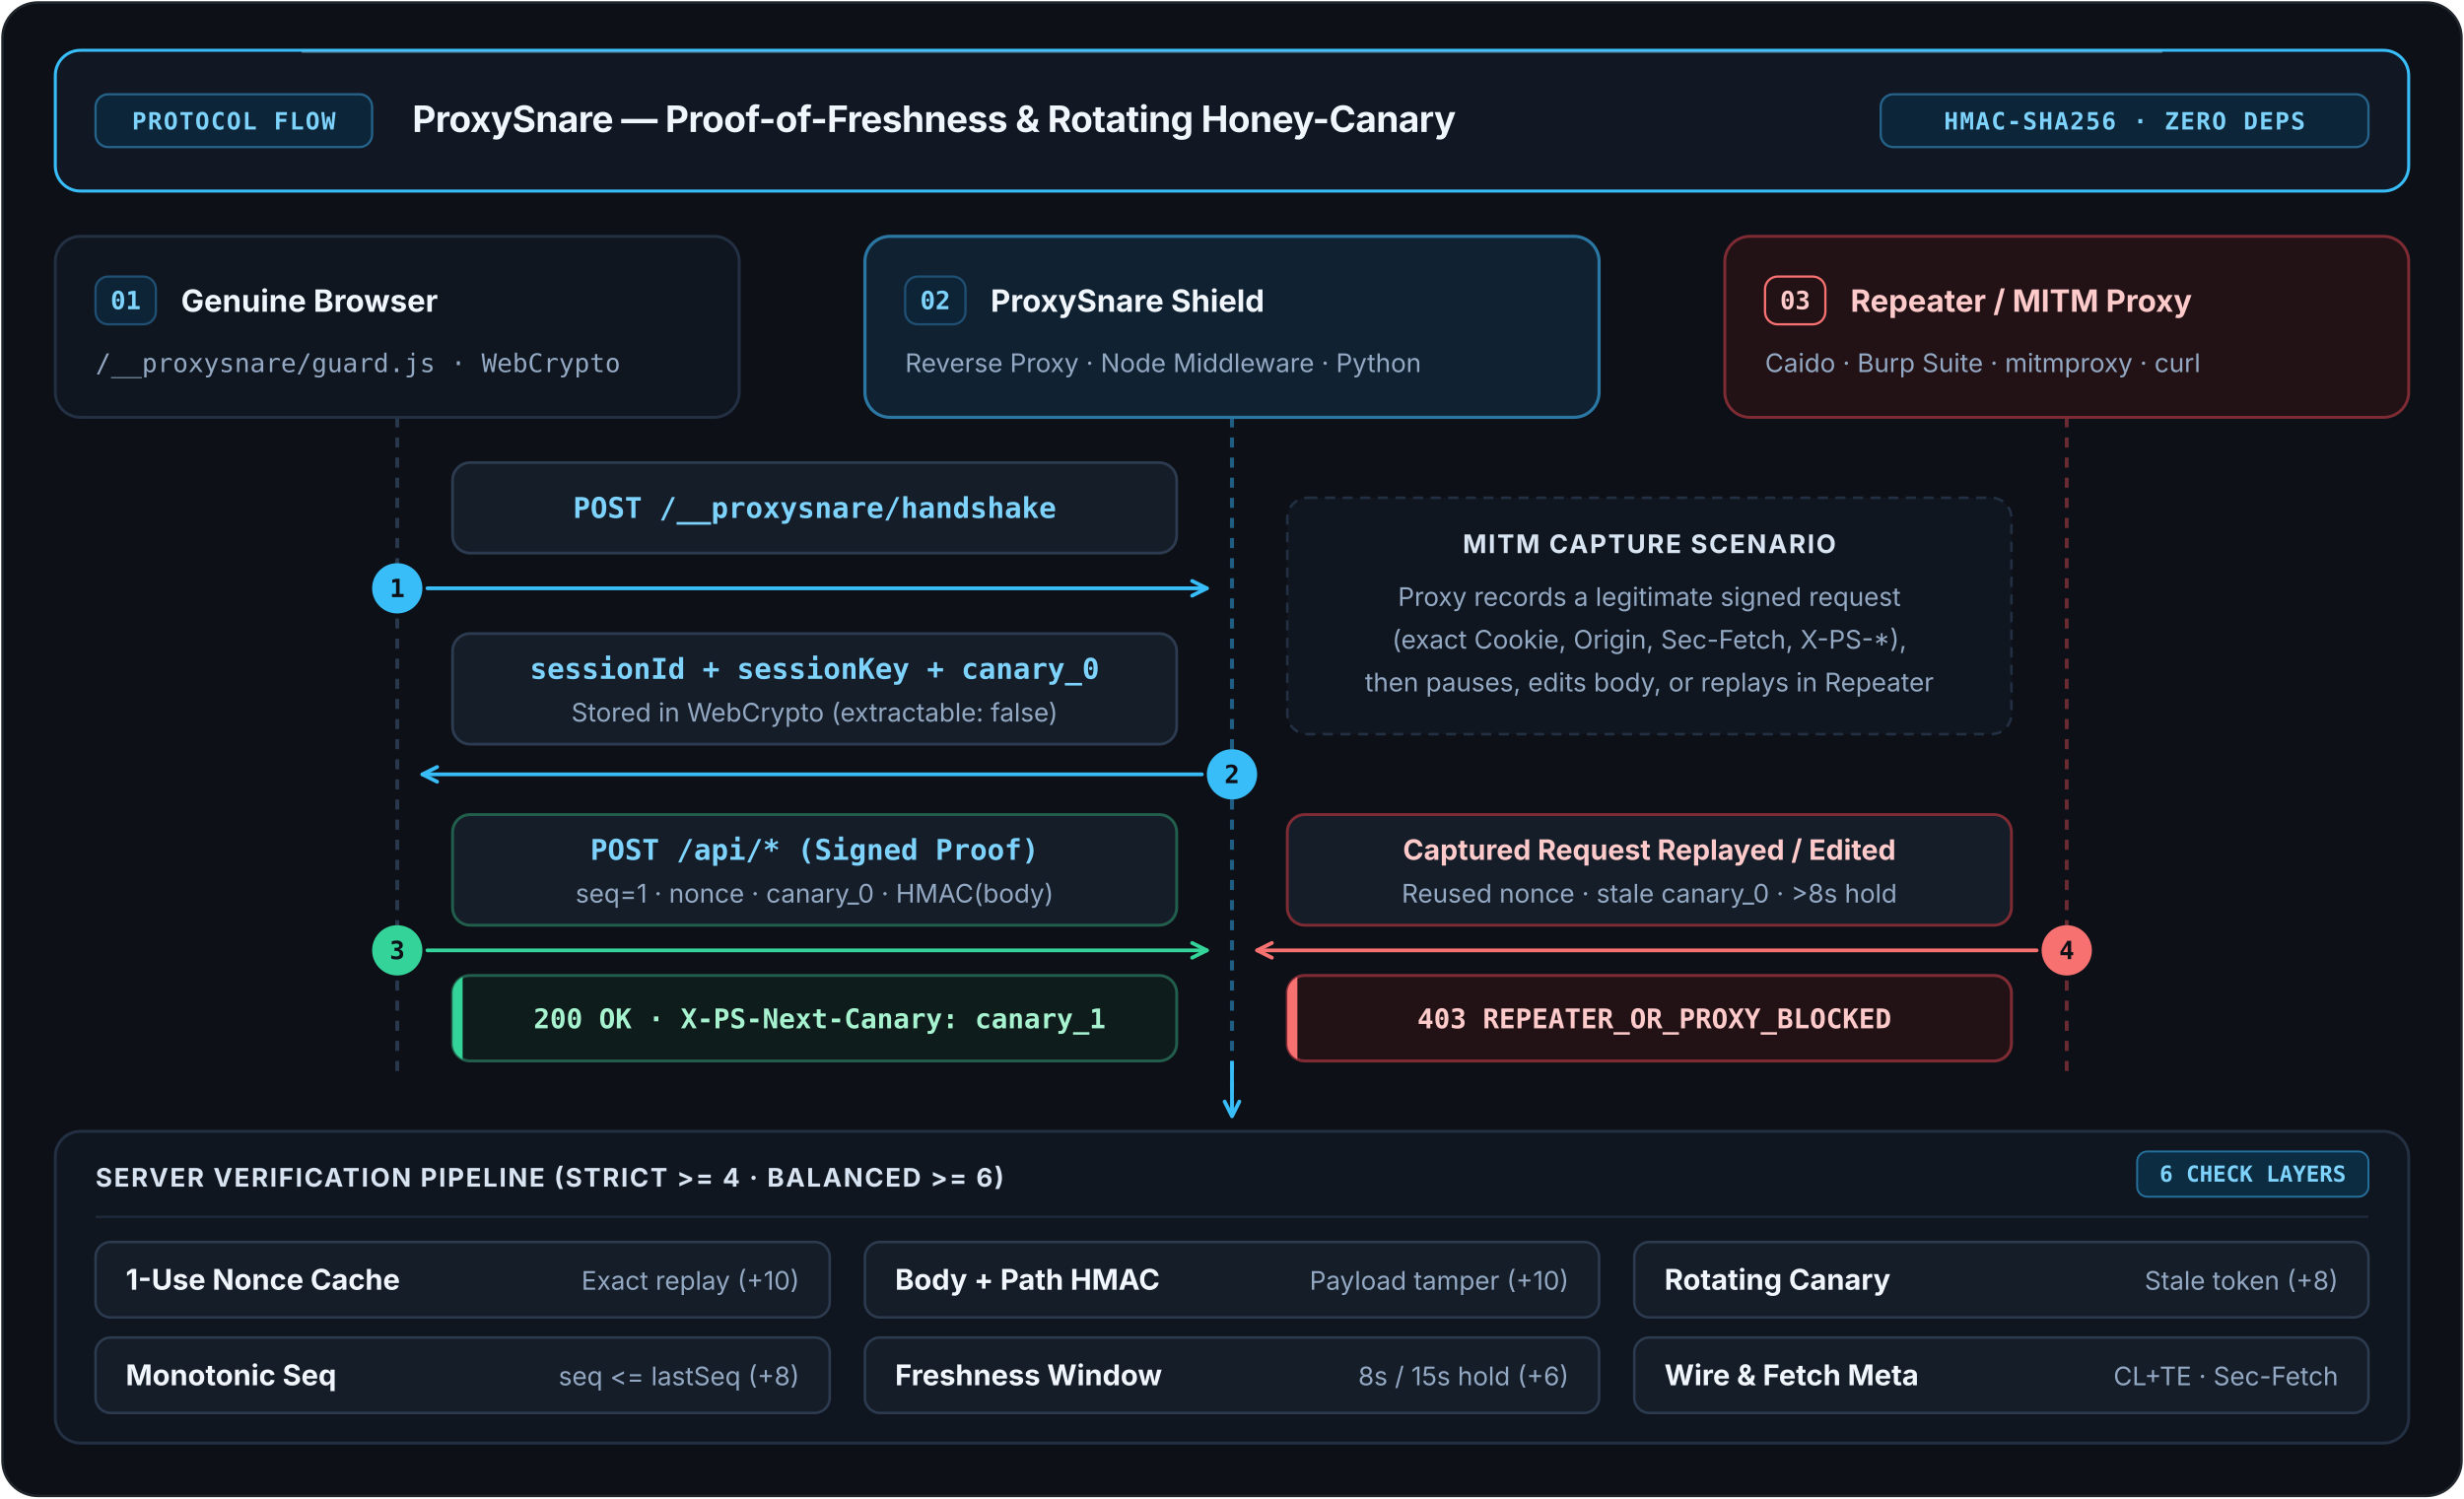
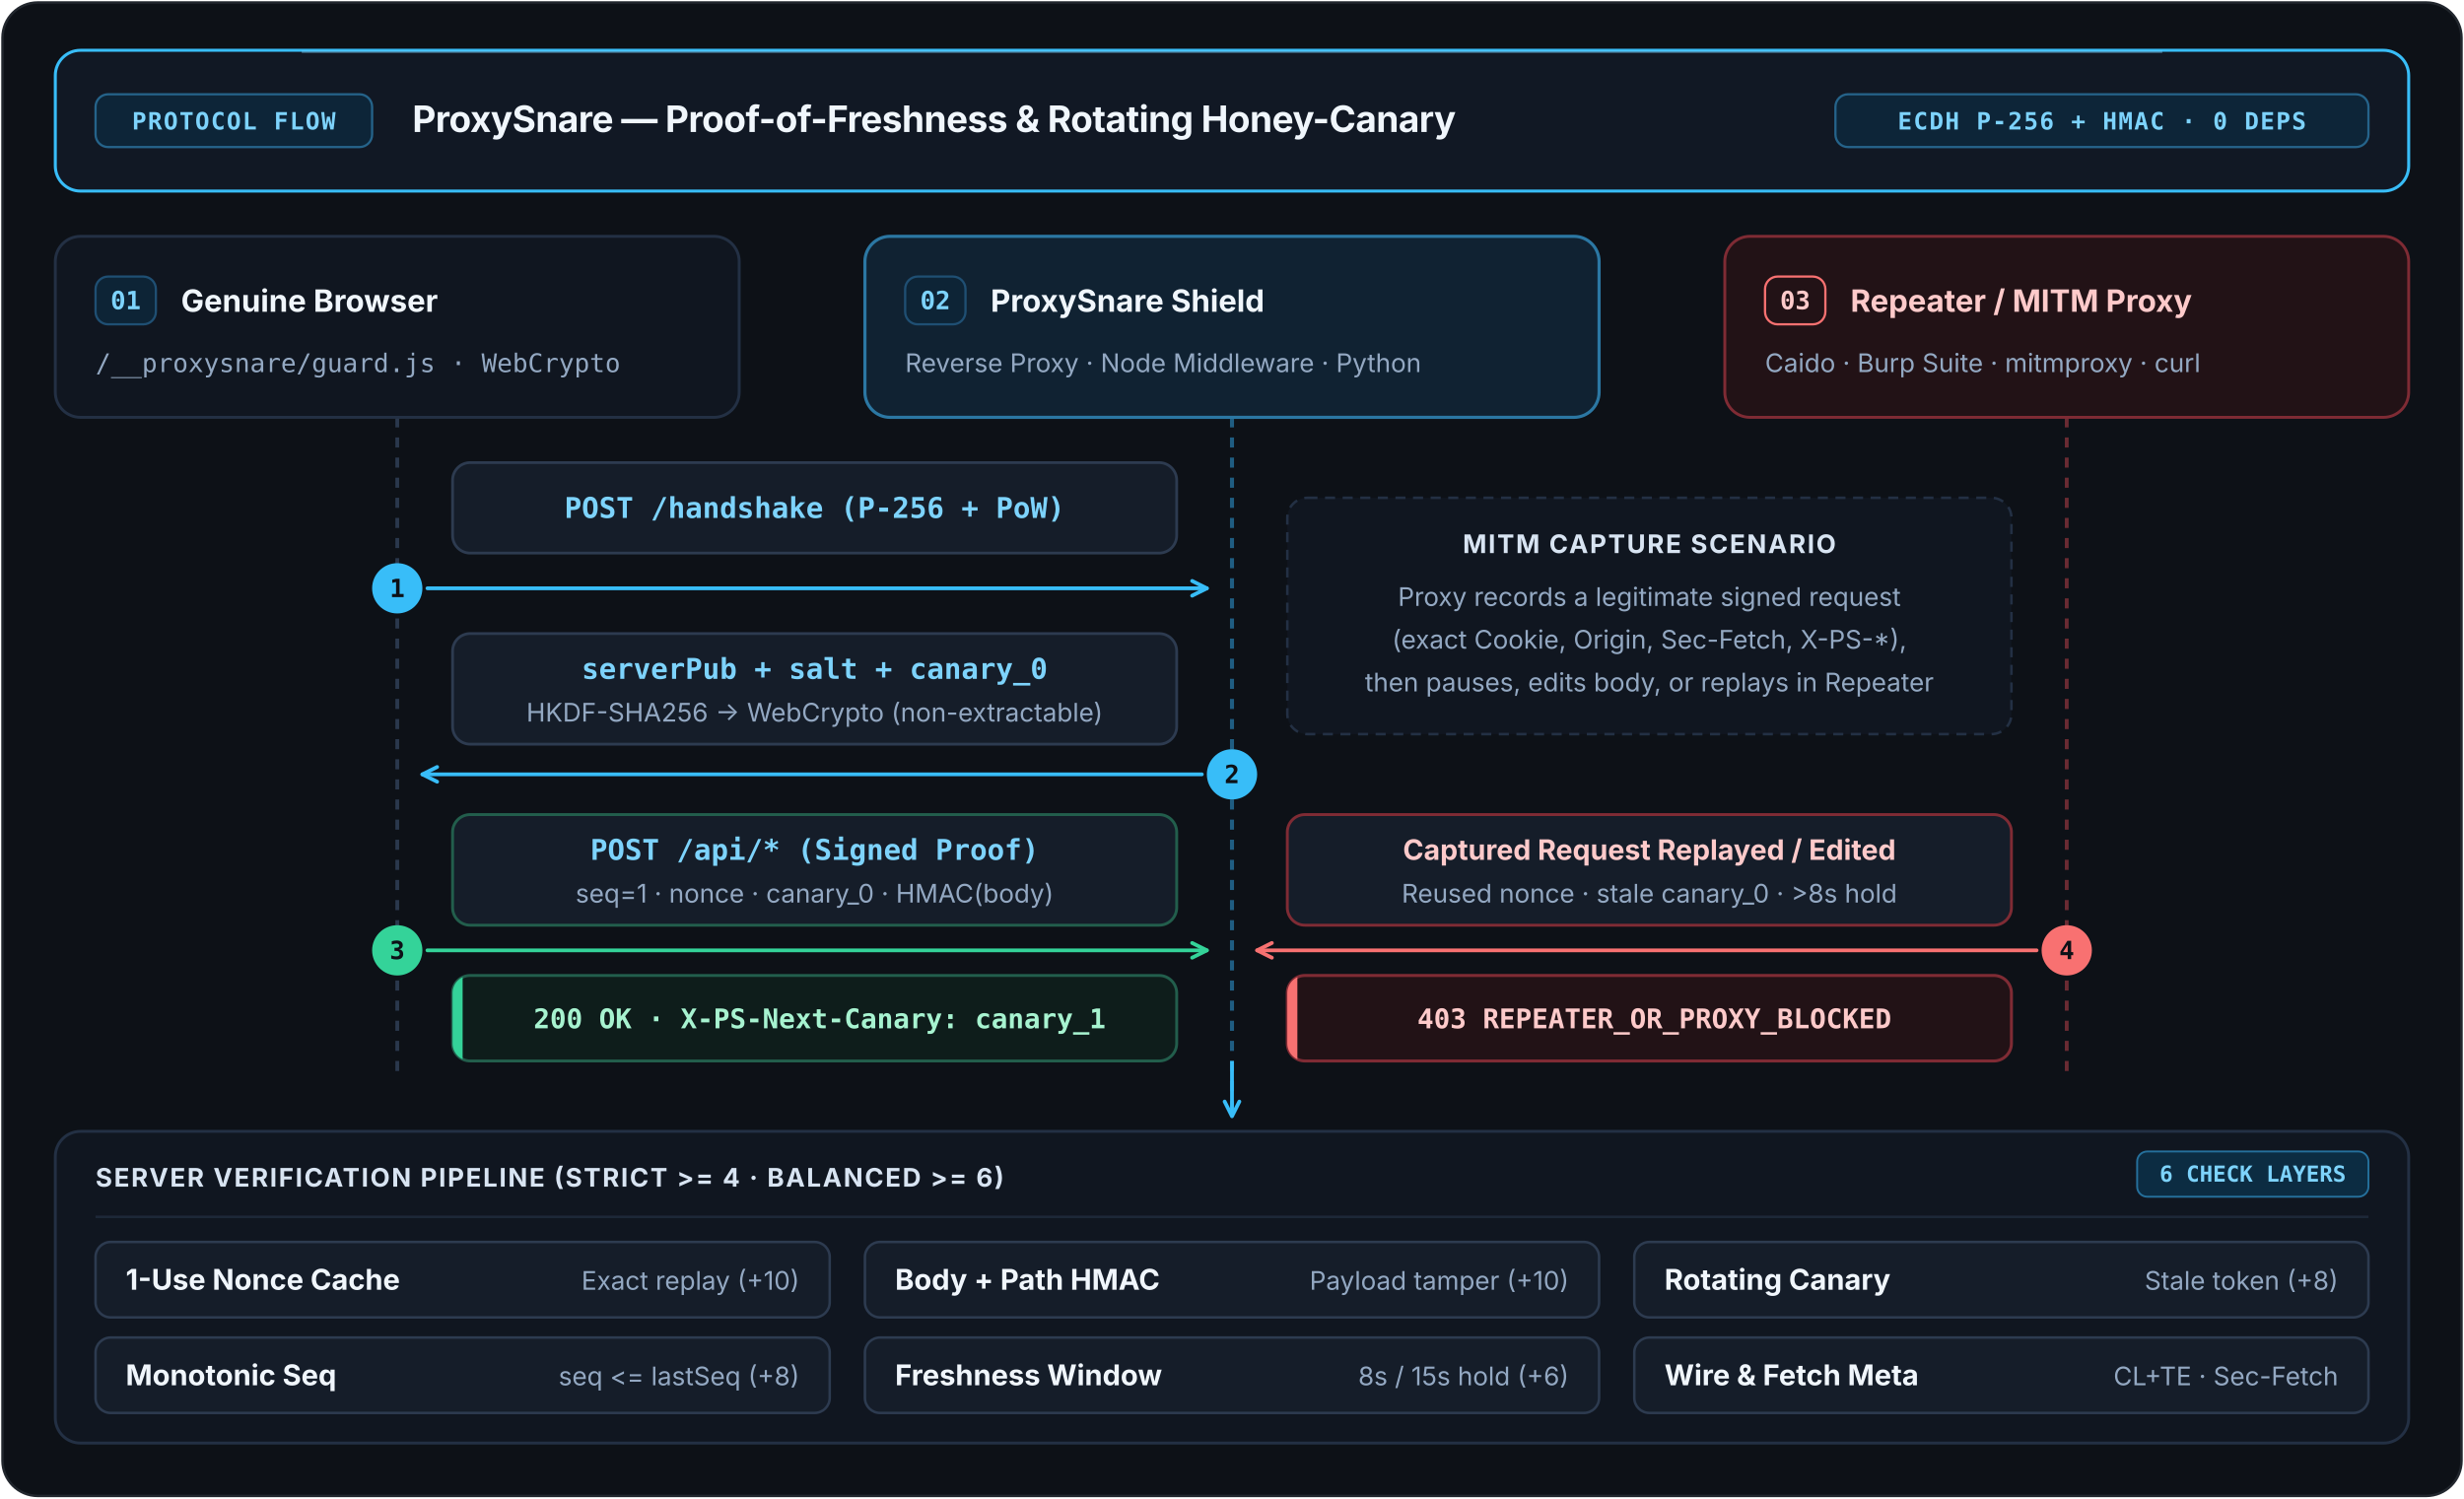
<svg xmlns="http://www.w3.org/2000/svg" width="980" height="596" viewBox="0 0 980 596" role="img" aria-label="ProxySnare Protocol-Level Anti-Repeater Architecture">
  <defs>
    <marker id="ps-acc-dark" viewBox="0 0 10 10" refX="7.5" refY="5" markerWidth="6.5" markerHeight="6.5" orient="auto">
      <path d="M 1.5 2 L 7.5 5 L 1.5 8" fill="none" stroke="#38BDF8" stroke-width="1.55" stroke-linecap="round" stroke-linejoin="round" />
    </marker>
    <marker id="ps-ok-dark" viewBox="0 0 10 10" refX="7.5" refY="5" markerWidth="6.5" markerHeight="6.5" orient="auto">
      <path d="M 1.5 2 L 7.5 5 L 1.5 8" fill="none" stroke="#34D399" stroke-width="1.55" stroke-linecap="round" stroke-linejoin="round" />
    </marker>
    <marker id="ps-deny-dark" viewBox="0 0 10 10" refX="7.5" refY="5" markerWidth="6.5" markerHeight="6.5" orient="auto">
      <path d="M 1.5 2 L 7.5 5 L 1.5 8" fill="none" stroke="#F87171" stroke-width="1.55" stroke-linecap="round" stroke-linejoin="round" />
    </marker>
    <clipPath id="ps-clip-ok-dark">
      <rect x="180" y="388" width="288" height="34" rx="7" />
    </clipPath>
    <clipPath id="ps-clip-dn-dark">
      <rect x="512" y="388" width="288" height="34" rx="7" />
    </clipPath>
    <style>
      .sans { font-family: -apple-system, BlinkMacSystemFont, "Segoe UI", Inter, Helvetica, Arial, sans-serif; }
      .mono { font-family: ui-monospace, SFMono-Regular, "SF Mono", Menlo, Consolas, monospace; }
      .hub-title { font-size: 14.5px; font-weight: 700; fill: #F0F6FC; letter-spacing: -0.2px; }
      .badge-txt { font-size: 9.5px; font-weight: 700; fill: #7DD3FC; letter-spacing: 0.55px; text-anchor: middle; }
      .step-num  { font-size: 10px; font-weight: 700; fill: #7DD3FC; text-anchor: middle; }
      .actor-hdr { font-size: 12.2px; font-weight: 700; fill: #F0F6FC; }
      .actor-dn  { font-size: 12.2px; font-weight: 700; fill: #FECACA; }
      .card-cmd  { font-size: 11.4px; font-weight: 700; fill: #7DD3FC; text-anchor: middle; }
      .card-ttl  { font-size: 11.4px; font-weight: 700; fill: #F0F6FC; }
      .body      { font-size: 10.8px; font-weight: 400; fill: #BACAE0; }
      .muted     { font-size: 10.2px; font-weight: 400; fill: #93A8C2; }
      .muted-c   { font-size: 10.2px; font-weight: 400; fill: #93A8C2; text-anchor: middle; }
      .ok-t      { font-size: 10.8px; font-weight: 700; fill: #A7F3D0; text-anchor: middle; }
      .dn-t      { font-size: 10.8px; font-weight: 700; fill: #FECACA; text-anchor: middle; }
      .kicker    { font-size: 10.2px; font-weight: 700; fill: #D8E4F2; letter-spacing: 0.65px; }
      .edge-acc  { fill: none; stroke: #38BDF8; stroke-width: 1.5; stroke-linecap: round; }
      .edge-ok   { fill: none; stroke: #34D399; stroke-width: 1.5; stroke-linecap: round; }
      .edge-deny { fill: none; stroke: #F87171; stroke-width: 1.5; stroke-linecap: round; }
    </style>
  </defs>
  <rect x="1" y="1" width="978" height="594" rx="14" fill="#0D1117" stroke="#21262D" stroke-width="1" />
  <g id="ps-header">
    <rect x="22" y="20" width="936" height="56" rx="10" fill="#111824" stroke="#38BDF8" stroke-width="1.2" />
    <line x1="120" y1="20.6" x2="860" y2="20.6" stroke="#7DD3FC" stroke-width="1" opacity="0.4" />
    <rect x="38" y="37.5" width="110" height="21" rx="5" fill="#0D2538" stroke="#25638A" stroke-width="0.9" />
    <text class="mono badge-txt" x="93" y="51.5">PROTOCOL FLOW</text>
    <text class="sans hub-title" x="164" y="52.5">ProxySnare — Proof-of-Freshness &amp; Rotating Honey-Canary</text>
-     <rect x="748" y="37.5" width="194" height="21" rx="5" fill="#0D2538" stroke="#25638A" stroke-width="0.9" />
-     <text class="mono badge-txt" x="845" y="51.5">HMAC-SHA256 · ZERO DEPS</text>
+     <rect x="730" y="37.5" width="212" height="21" rx="5" fill="#0D2538" stroke="#25638A" stroke-width="0.9" />
+     <text class="mono badge-txt" x="836" y="51.5">ECDH P-256 + HMAC · 0 DEPS</text>
  </g>
  <g id="ps-lifelines">
    <line x1="158" y1="166" x2="158" y2="426" stroke="#2A384D" stroke-width="1.5" stroke-dasharray="4 4" />
    <line x1="490" y1="166" x2="490" y2="444" stroke="#1F5D82" stroke-width="1.6" stroke-dasharray="4 4" />
    <line x1="490" y1="422" x2="490" y2="444" stroke="#38BDF8" stroke-width="1.5" marker-end="url(#ps-acc-dark)" />
    <line x1="822" y1="166" x2="822" y2="426" stroke="#6B2B33" stroke-width="1.5" stroke-dasharray="4 4" />
  </g>
  <g id="ps-actors">
    <rect x="22" y="94" width="272" height="72" rx="10" fill="#101620" stroke="#233044" stroke-width="1.15" />
    <rect x="38" y="110" width="24" height="19" rx="5" fill="#0D2436" stroke="#1F4F73" stroke-width="0.9" />
    <text class="mono step-num" x="50" y="123">01</text>
    <text class="sans actor-hdr" x="72" y="124">Genuine Browser</text>
    <text class="mono muted" x="38" y="148">/__proxysnare/guard.js · WebCrypto</text>
    <rect x="344" y="94" width="292" height="72" rx="10" fill="#102232" stroke="#2B77A3" stroke-width="1.25" />
    <rect x="360" y="110" width="24" height="19" rx="5" fill="#0D2436" stroke="#1F4F73" stroke-width="0.9" />
    <text class="mono step-num" x="372" y="123">02</text>
    <text class="sans actor-hdr" x="394" y="124">ProxySnare Shield</text>
    <text class="sans muted" x="360" y="148">Reverse Proxy · Node Middleware · Python</text>
    <rect x="686" y="94" width="272" height="72" rx="10" fill="#221216" stroke="#7F2B34" stroke-width="1.15" />
    <rect x="702" y="110" width="24" height="19" rx="5" fill="#221216" stroke="#F87171" stroke-width="0.9" />
    <text class="mono" x="714" y="123" font-size="10" font-weight="700" fill="#FECACA" text-anchor="middle">03</text>
    <text class="sans actor-dn" x="736" y="124">Repeater / MITM Proxy</text>
    <text class="sans muted" x="702" y="148">Caido · Burp Suite · mitmproxy · curl</text>
  </g>
  <g id="ps-step1">
    <rect x="180" y="184" width="288" height="36" rx="7" fill="#151D29" stroke="#2D3B50" stroke-width="1.1" />
-     <text class="mono card-cmd" x="324" y="206">POST /__proxysnare/handshake</text>
+     <text class="mono card-cmd" x="324" y="206">POST /handshake (P-256 + PoW)</text>
    <circle cx="158" cy="234" r="10" fill="#38BDF8" />
    <text class="mono" x="158" y="237.5" font-size="10" font-weight="700" fill="#0D1117" text-anchor="middle">1</text>
    <line class="edge-acc" x1="170" y1="234" x2="480" y2="234" marker-end="url(#ps-acc-dark)" />
  </g>
  <g id="ps-step2">
    <rect x="180" y="252" width="288" height="44" rx="7" fill="#151D29" stroke="#2D3B50" stroke-width="1.1" />
-     <text class="mono card-cmd" x="324" y="270">sessionId + sessionKey + canary_0</text>
-     <text class="sans muted-c" x="324" y="287">Stored in WebCrypto (extractable: false)</text>
+     <text class="mono card-cmd" x="324" y="270">serverPub + salt + canary_0</text>
+     <text class="sans muted-c" x="324" y="287">HKDF-SHA256 -&gt; WebCrypto (non-extractable)</text>
    <circle cx="490" cy="308" r="10" fill="#38BDF8" />
    <text class="mono" x="490" y="311.5" font-size="10" font-weight="700" fill="#0D1117" text-anchor="middle">2</text>
    <line class="edge-acc" x1="478" y1="308" x2="168" y2="308" marker-end="url(#ps-acc-dark)" />
  </g>
  <g id="ps-capture-note">
    <rect x="512" y="198" width="288" height="94" rx="8" fill="#101620" stroke="#233044" stroke-width="1" stroke-dasharray="4 3" />
    <text class="sans kicker" x="656" y="220" text-anchor="middle">MITM CAPTURE SCENARIO</text>
    <text class="sans muted-c" x="656" y="241">Proxy records a legitimate signed request</text>
    <text class="sans muted-c" x="656" y="258">(exact Cookie, Origin, Sec-Fetch, X-PS-*),</text>
    <text class="sans muted-c" x="656" y="275">then pauses, edits body, or replays in Repeater</text>
  </g>
  <g id="ps-step3">
    <rect x="180" y="324" width="288" height="44" rx="7" fill="#151D29" stroke="#225E4C" stroke-width="1.15" />
    <text class="mono card-cmd" x="324" y="342">POST /api/* (Signed Proof)</text>
    <text class="sans muted-c" x="324" y="359">seq=1 · nonce · canary_0 · HMAC(body)</text>
    <circle cx="158" cy="378" r="10" fill="#34D399" />
    <text class="mono" x="158" y="381.5" font-size="10" font-weight="700" fill="#0D1117" text-anchor="middle">3</text>
    <line class="edge-ok" x1="170" y1="378" x2="480" y2="378" marker-end="url(#ps-ok-dark)" />
    <rect x="180" y="388" width="288" height="34" rx="7" fill="#0E1D1B" stroke="#225E4C" stroke-width="1.15" />
    <g clip-path="url(#ps-clip-ok-dark)">
      <rect x="180" y="388" width="4" height="34" fill="#34D399" />
    </g>
    <text class="mono ok-t" x="326" y="409">200 OK · X-PS-Next-Canary: canary_1</text>
  </g>
  <g id="ps-step4">
    <rect x="512" y="324" width="288" height="44" rx="7" fill="#151D29" stroke="#7F2B34" stroke-width="1.15" />
    <text class="sans" x="656" y="342" font-size="11.2" font-weight="700" fill="#FECACA" text-anchor="middle">Captured Request Replayed / Edited</text>
    <text class="sans muted-c" x="656" y="359">Reused nonce · stale canary_0 · &gt;8s hold</text>
    <circle cx="822" cy="378" r="10" fill="#F87171" />
    <text class="mono" x="822" y="381.5" font-size="10" font-weight="700" fill="#0D1117" text-anchor="middle">4</text>
    <line class="edge-deny" x1="810" y1="378" x2="500" y2="378" marker-end="url(#ps-deny-dark)" />
    <rect x="512" y="388" width="288" height="34" rx="7" fill="#221216" stroke="#7F2B34" stroke-width="1.2" />
    <g clip-path="url(#ps-clip-dn-dark)">
      <rect x="512" y="388" width="4" height="34" fill="#F87171" />
    </g>
    <text class="mono dn-t" x="658" y="409">403 REPEATER_OR_PROXY_BLOCKED</text>
  </g>
  <g id="ps-server-checks">
    <rect x="22" y="450" width="936" height="124" rx="10" fill="#101620" stroke="#233044" stroke-width="1.15" />
    <text class="sans kicker" x="38" y="472">SERVER VERIFICATION PIPELINE (STRICT &gt;= 4 · BALANCED &gt;= 6)</text>
    <rect x="850" y="458" width="92" height="18" rx="4" fill="#0C2C42" stroke="#25709C" stroke-width="0.75" />
    <text class="mono" x="896" y="470" font-size="8.8" font-weight="700" fill="#7DD3FC" text-anchor="middle">6 CHECK LAYERS</text>
    <line x1="38" y1="484" x2="942" y2="484" stroke="#1D2838" stroke-width="1" />
    <rect x="38" y="494" width="292" height="30" rx="6" fill="#151D29" stroke="#2D3B50" stroke-width="1" />
    <text class="sans card-ttl" x="50" y="513">1-Use Nonce Cache</text>
    <text class="sans muted" x="318" y="513" text-anchor="end">Exact replay (+10)</text>
    <rect x="344" y="494" width="292" height="30" rx="6" fill="#151D29" stroke="#2D3B50" stroke-width="1" />
    <text class="sans card-ttl" x="356" y="513">Body + Path HMAC</text>
    <text class="sans muted" x="624" y="513" text-anchor="end">Payload tamper (+10)</text>
    <rect x="650" y="494" width="292" height="30" rx="6" fill="#151D29" stroke="#2D3B50" stroke-width="1" />
    <text class="sans card-ttl" x="662" y="513">Rotating Canary</text>
    <text class="sans muted" x="930" y="513" text-anchor="end">Stale token (+8)</text>
    <rect x="38" y="532" width="292" height="30" rx="6" fill="#151D29" stroke="#2D3B50" stroke-width="1" />
    <text class="sans card-ttl" x="50" y="551">Monotonic Seq</text>
    <text class="sans muted" x="318" y="551" text-anchor="end">seq &lt;= lastSeq (+8)</text>
    <rect x="344" y="532" width="292" height="30" rx="6" fill="#151D29" stroke="#2D3B50" stroke-width="1" />
    <text class="sans card-ttl" x="356" y="551">Freshness Window</text>
    <text class="sans muted" x="624" y="551" text-anchor="end">8s / 15s hold (+6)</text>
    <rect x="650" y="532" width="292" height="30" rx="6" fill="#151D29" stroke="#2D3B50" stroke-width="1" />
    <text class="sans card-ttl" x="662" y="551">Wire &amp; Fetch Meta</text>
    <text class="sans muted" x="930" y="551" text-anchor="end">CL+TE · Sec-Fetch</text>
  </g>
</svg>
